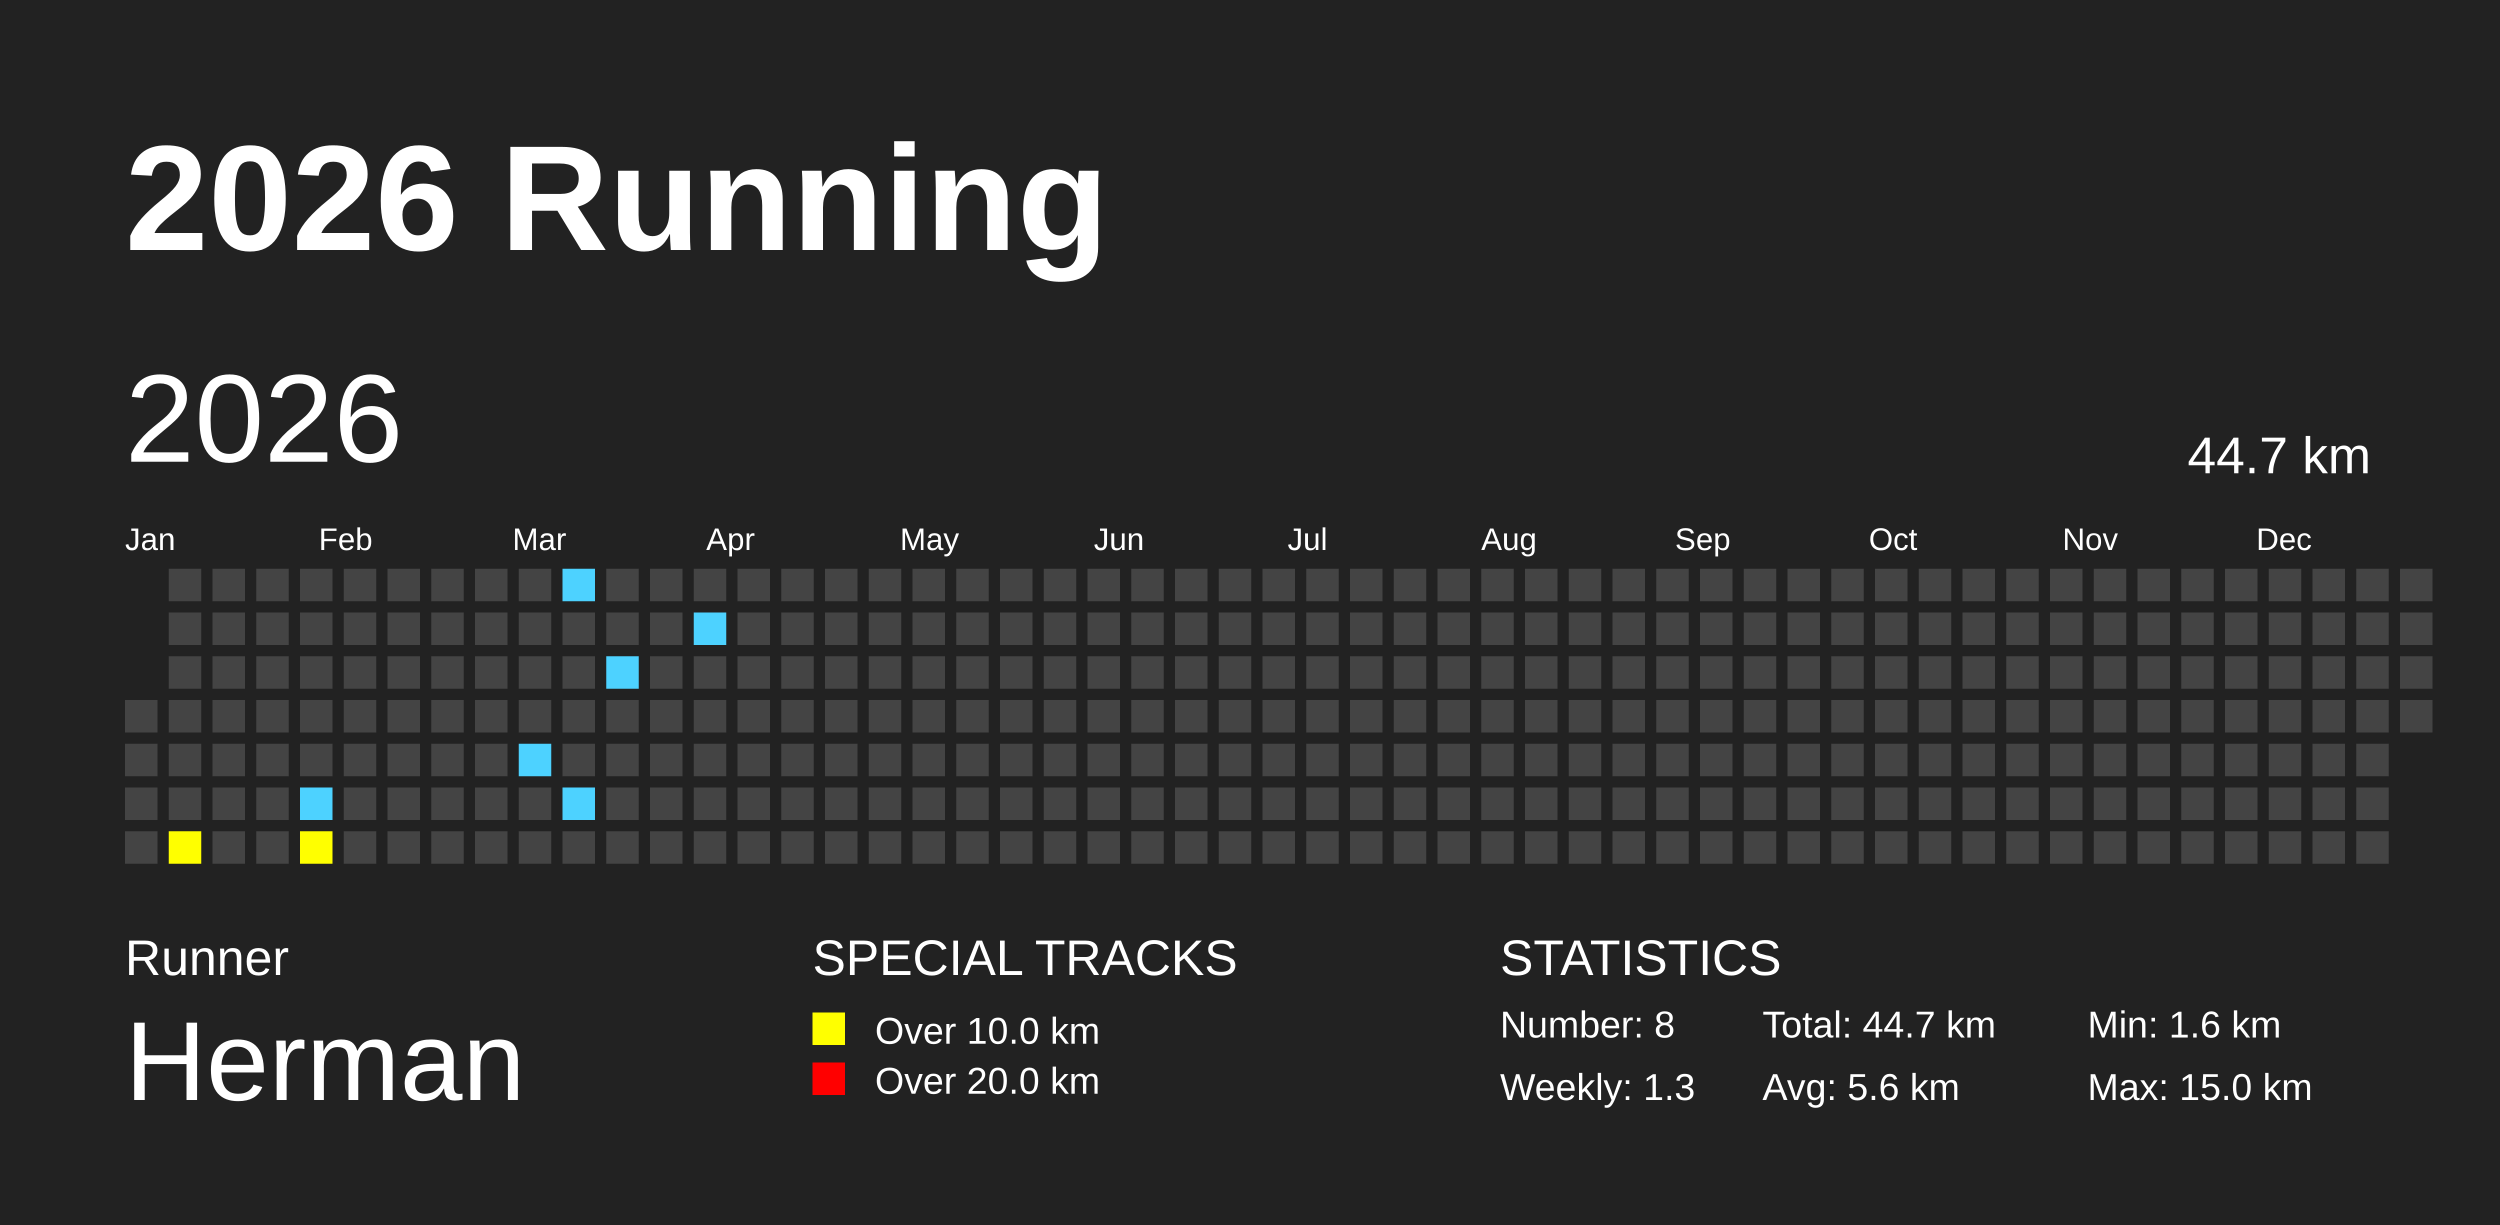
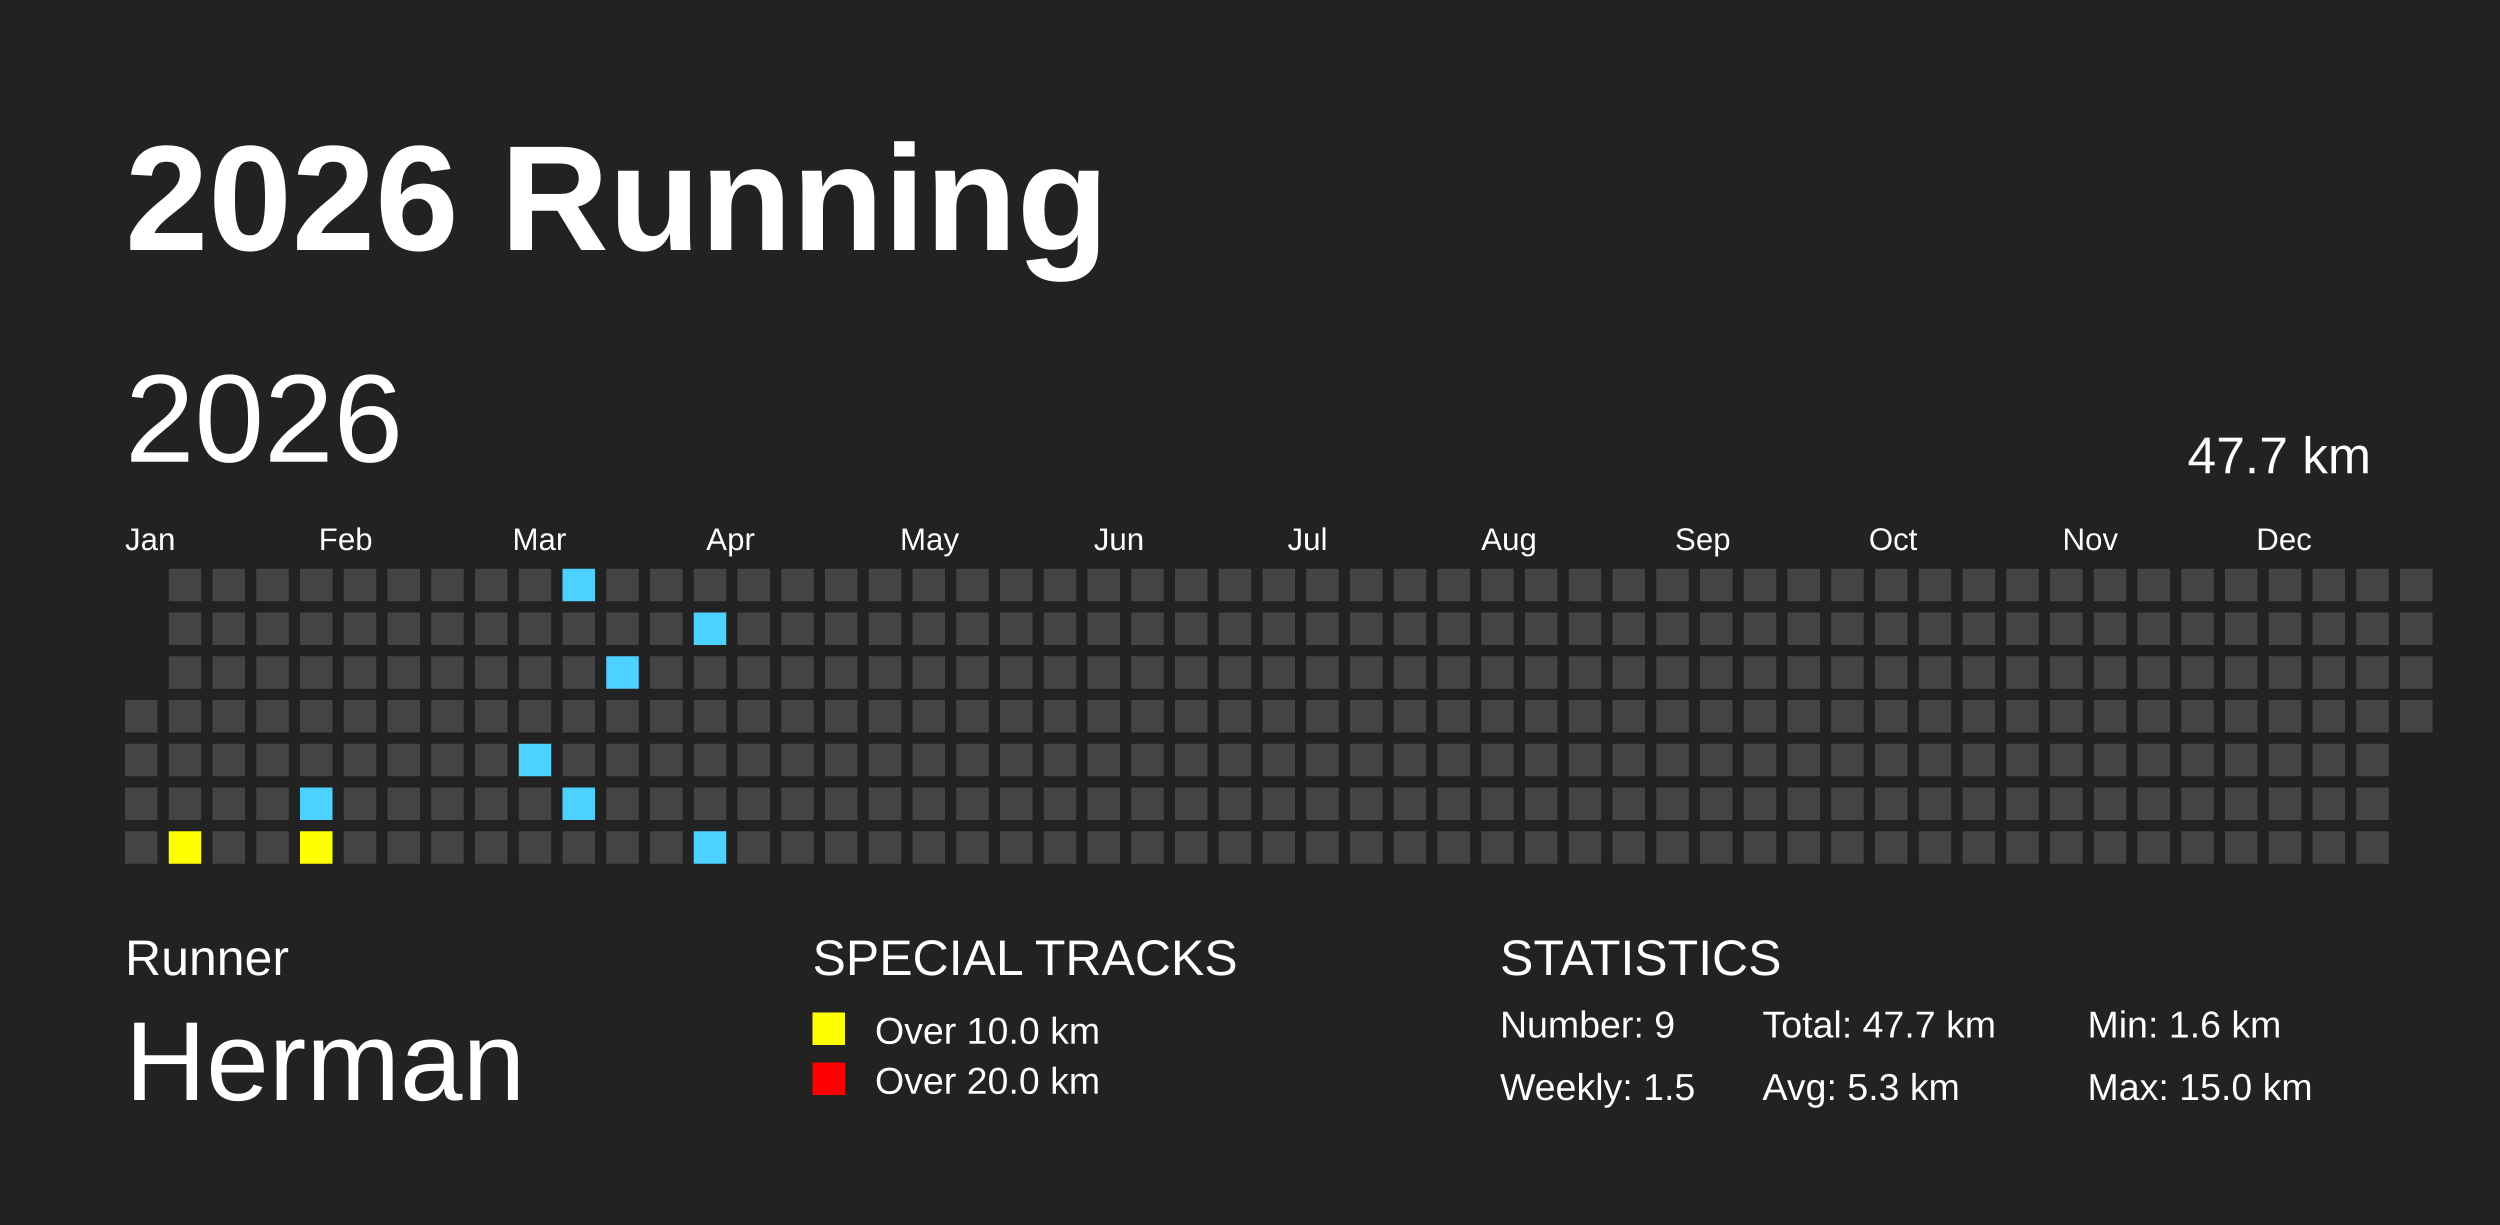
<svg xmlns="http://www.w3.org/2000/svg" baseProfile="full" height="98mm" version="1.1" viewBox="0,0,200,98" width="200mm">
  <defs />
  <rect fill="#222222" height="98" width="200" x="0" y="0" />
  <text fill="#FFFFFF" style="font-size:12px; font-family:Arial; font-weight:bold;" x="10" y="20">2026 Running</text>
  <text fill="#FFFFFF" style="font-size:4px; font-family:Arial" x="10" y="78">Runner</text>
  <text fill="#FFFFFF" style="font-size:9px; font-family:Arial" x="10" y="88">Herman</text>
  <text fill="#FFFFFF" style="font-size:4px; font-family:Arial" x="65" y="78">SPECIAL TRACKS</text>
  <rect fill="yellow" height="2.6" width="2.6" x="65" y="81" />
  <text fill="#FFFFFF" style="font-size:3px; font-family:Arial" x="70" y="83.5">Over 10.0 km</text>
  <rect fill="red" height="2.6" width="2.6" x="65" y="85" />
  <text fill="#FFFFFF" style="font-size:3px; font-family:Arial" x="70" y="87.5">Over 20.0 km</text>
  <text fill="#FFFFFF" style="font-size:4px; font-family:Arial" x="120" y="78">STATISTICS</text>
-   <text fill="#FFFFFF" style="font-size:3px; font-family:Arial" x="120" y="83">Number: 8</text>
-   <text fill="#FFFFFF" style="font-size:3px; font-family:Arial" x="120" y="88">Weekly: 1.3</text>
-   <text fill="#FFFFFF" style="font-size:3px; font-family:Arial" x="141" y="83">Total: 44.7 km</text>
-   <text fill="#FFFFFF" style="font-size:3px; font-family:Arial" x="141" y="88">Avg: 5.6 km</text>
+   <text fill="#FFFFFF" style="font-size:3px; font-family:Arial" x="120" y="83">Number: 9</text>
+   <text fill="#FFFFFF" style="font-size:3px; font-family:Arial" x="120" y="88">Weekly: 1.5</text>
+   <text fill="#FFFFFF" style="font-size:3px; font-family:Arial" x="141" y="83">Total: 47.7 km</text>
+   <text fill="#FFFFFF" style="font-size:3px; font-family:Arial" x="141" y="88">Avg: 5.3 km</text>
  <text fill="#FFFFFF" style="font-size:3px; font-family:Arial" x="167" y="83">Min: 1.6 km</text>
  <text fill="#FFFFFF" style="font-size:3px; font-family:Arial" x="167" y="88">Max: 15.0 km</text>
  <text dominant-baseline="hanging" fill="#FFFFFF" style="font-size:10.0px; font-family:Arial;" x="10" y="30">2026</text>
-   <text dominant-baseline="hanging" fill="#FFFFFF" style="font-size:4.125px; font-family:Arial;" x="175" y="35">44.7 km</text>
+   <text dominant-baseline="hanging" fill="#FFFFFF" style="font-size:4.125px; font-family:Arial;" x="175" y="35">47.7 km</text>
  <text fill="#FFFFFF" style="font-size:2.5px; font-family:Arial" x="10.0" y="44">Jan</text>
  <text fill="#FFFFFF" style="font-size:2.5px; font-family:Arial" x="25.5" y="44">Feb</text>
  <text fill="#FFFFFF" style="font-size:2.5px; font-family:Arial" x="41.0" y="44">Mar</text>
  <text fill="#FFFFFF" style="font-size:2.5px; font-family:Arial" x="56.5" y="44">Apr</text>
  <text fill="#FFFFFF" style="font-size:2.5px; font-family:Arial" x="72.0" y="44">May</text>
  <text fill="#FFFFFF" style="font-size:2.5px; font-family:Arial" x="87.5" y="44">Jun</text>
  <text fill="#FFFFFF" style="font-size:2.5px; font-family:Arial" x="103.0" y="44">Jul</text>
  <text fill="#FFFFFF" style="font-size:2.5px; font-family:Arial" x="118.5" y="44">Aug</text>
  <text fill="#FFFFFF" style="font-size:2.5px; font-family:Arial" x="134.0" y="44">Sep</text>
  <text fill="#FFFFFF" style="font-size:2.5px; font-family:Arial" x="149.5" y="44">Oct</text>
  <text fill="#FFFFFF" style="font-size:2.5px; font-family:Arial" x="165.0" y="44">Nov</text>
  <text fill="#FFFFFF" style="font-size:2.5px; font-family:Arial" x="180.5" y="44">Dec</text>
  <rect fill="#444444" height="2.6" width="2.6" x="10.0" y="56.0" />
  <rect fill="#444444" height="2.6" width="2.6" x="10.0" y="59.5" />
  <rect fill="#444444" height="2.6" width="2.6" x="10.0" y="63.0" />
  <rect fill="#444444" height="2.6" width="2.6" x="10.0" y="66.5" />
  <rect fill="#444444" height="2.6" width="2.6" x="13.5" y="45.5" />
  <rect fill="#444444" height="2.6" width="2.6" x="13.5" y="49.0" />
  <rect fill="#444444" height="2.6" width="2.6" x="13.5" y="52.5" />
  <rect fill="#444444" height="2.6" width="2.6" x="13.5" y="56.0" />
  <rect fill="#444444" height="2.6" width="2.6" x="13.5" y="59.5" />
  <rect fill="#444444" height="2.6" width="2.6" x="13.5" y="63.0" />
  <rect fill="yellow" height="2.6" width="2.6" x="13.5" y="66.5" />
  <rect fill="#444444" height="2.6" width="2.6" x="17.0" y="45.5" />
  <rect fill="#444444" height="2.6" width="2.6" x="17.0" y="49.0" />
  <rect fill="#444444" height="2.6" width="2.6" x="17.0" y="52.5" />
  <rect fill="#444444" height="2.6" width="2.6" x="17.0" y="56.0" />
  <rect fill="#444444" height="2.6" width="2.6" x="17.0" y="59.5" />
  <rect fill="#444444" height="2.6" width="2.6" x="17.0" y="63.0" />
  <rect fill="#444444" height="2.6" width="2.6" x="17.0" y="66.5" />
  <rect fill="#444444" height="2.6" width="2.6" x="20.5" y="45.5" />
  <rect fill="#444444" height="2.6" width="2.6" x="20.5" y="49.0" />
  <rect fill="#444444" height="2.6" width="2.6" x="20.5" y="52.5" />
  <rect fill="#444444" height="2.6" width="2.6" x="20.5" y="56.0" />
  <rect fill="#444444" height="2.6" width="2.6" x="20.5" y="59.5" />
  <rect fill="#444444" height="2.6" width="2.6" x="20.5" y="63.0" />
  <rect fill="#444444" height="2.6" width="2.6" x="20.5" y="66.5" />
  <rect fill="#444444" height="2.6" width="2.6" x="24.0" y="45.5" />
  <rect fill="#444444" height="2.6" width="2.6" x="24.0" y="49.0" />
  <rect fill="#444444" height="2.6" width="2.6" x="24.0" y="52.5" />
  <rect fill="#444444" height="2.6" width="2.6" x="24.0" y="56.0" />
  <rect fill="#444444" height="2.6" width="2.6" x="24.0" y="59.5" />
  <rect fill="#4DD2FF" height="2.6" width="2.6" x="24.0" y="63.0" />
  <rect fill="yellow" height="2.6" width="2.6" x="24.0" y="66.5" />
  <rect fill="#444444" height="2.6" width="2.6" x="27.5" y="45.5" />
  <rect fill="#444444" height="2.6" width="2.6" x="27.5" y="49.0" />
  <rect fill="#444444" height="2.6" width="2.6" x="27.5" y="52.5" />
  <rect fill="#444444" height="2.6" width="2.6" x="27.5" y="56.0" />
  <rect fill="#444444" height="2.6" width="2.6" x="27.5" y="59.5" />
  <rect fill="#444444" height="2.6" width="2.6" x="27.5" y="63.0" />
  <rect fill="#444444" height="2.6" width="2.6" x="27.5" y="66.5" />
  <rect fill="#444444" height="2.6" width="2.6" x="31.0" y="45.5" />
  <rect fill="#444444" height="2.6" width="2.6" x="31.0" y="49.0" />
  <rect fill="#444444" height="2.6" width="2.6" x="31.0" y="52.5" />
  <rect fill="#444444" height="2.6" width="2.6" x="31.0" y="56.0" />
  <rect fill="#444444" height="2.6" width="2.6" x="31.0" y="59.5" />
  <rect fill="#444444" height="2.6" width="2.6" x="31.0" y="63.0" />
  <rect fill="#444444" height="2.6" width="2.6" x="31.0" y="66.5" />
  <rect fill="#444444" height="2.6" width="2.6" x="34.5" y="45.5" />
  <rect fill="#444444" height="2.6" width="2.6" x="34.5" y="49.0" />
  <rect fill="#444444" height="2.6" width="2.6" x="34.5" y="52.5" />
  <rect fill="#444444" height="2.6" width="2.6" x="34.5" y="56.0" />
  <rect fill="#444444" height="2.6" width="2.6" x="34.5" y="59.5" />
  <rect fill="#444444" height="2.6" width="2.6" x="34.5" y="63.0" />
  <rect fill="#444444" height="2.6" width="2.6" x="34.5" y="66.5" />
  <rect fill="#444444" height="2.6" width="2.6" x="38.0" y="45.5" />
  <rect fill="#444444" height="2.6" width="2.6" x="38.0" y="49.0" />
  <rect fill="#444444" height="2.6" width="2.6" x="38.0" y="52.5" />
  <rect fill="#444444" height="2.6" width="2.6" x="38.0" y="56.0" />
  <rect fill="#444444" height="2.6" width="2.6" x="38.0" y="59.5" />
  <rect fill="#444444" height="2.6" width="2.6" x="38.0" y="63.0" />
  <rect fill="#444444" height="2.6" width="2.6" x="38.0" y="66.5" />
  <rect fill="#444444" height="2.6" width="2.6" x="41.5" y="45.5" />
  <rect fill="#444444" height="2.6" width="2.6" x="41.5" y="49.0" />
  <rect fill="#444444" height="2.6" width="2.6" x="41.5" y="52.5" />
  <rect fill="#444444" height="2.6" width="2.6" x="41.5" y="56.0" />
  <rect fill="#4DD2FF" height="2.6" width="2.6" x="41.5" y="59.5" />
  <rect fill="#444444" height="2.6" width="2.6" x="41.5" y="63.0" />
  <rect fill="#444444" height="2.6" width="2.6" x="41.5" y="66.5" />
  <rect fill="#4DD2FF" height="2.6" width="2.6" x="45.0" y="45.5" />
  <rect fill="#444444" height="2.6" width="2.6" x="45.0" y="49.0" />
  <rect fill="#444444" height="2.6" width="2.6" x="45.0" y="52.5" />
  <rect fill="#444444" height="2.6" width="2.6" x="45.0" y="56.0" />
  <rect fill="#444444" height="2.6" width="2.6" x="45.0" y="59.5" />
  <rect fill="#4DD2FF" height="2.6" width="2.6" x="45.0" y="63.0" />
  <rect fill="#444444" height="2.6" width="2.6" x="45.0" y="66.5" />
  <rect fill="#444444" height="2.6" width="2.6" x="48.5" y="45.5" />
  <rect fill="#444444" height="2.6" width="2.6" x="48.5" y="49.0" />
  <rect fill="#4DD2FF" height="2.6" width="2.6" x="48.5" y="52.5" />
  <rect fill="#444444" height="2.6" width="2.6" x="48.5" y="56.0" />
  <rect fill="#444444" height="2.6" width="2.6" x="48.5" y="59.5" />
  <rect fill="#444444" height="2.6" width="2.6" x="48.5" y="63.0" />
  <rect fill="#444444" height="2.6" width="2.6" x="48.5" y="66.5" />
  <rect fill="#444444" height="2.6" width="2.6" x="52.0" y="45.5" />
  <rect fill="#444444" height="2.6" width="2.6" x="52.0" y="49.0" />
  <rect fill="#444444" height="2.6" width="2.6" x="52.0" y="52.5" />
  <rect fill="#444444" height="2.6" width="2.6" x="52.0" y="56.0" />
  <rect fill="#444444" height="2.6" width="2.6" x="52.0" y="59.5" />
  <rect fill="#444444" height="2.6" width="2.6" x="52.0" y="63.0" />
  <rect fill="#444444" height="2.6" width="2.6" x="52.0" y="66.5" />
  <rect fill="#444444" height="2.6" width="2.6" x="55.5" y="45.5" />
  <rect fill="#4DD2FF" height="2.6" width="2.6" x="55.5" y="49.0" />
  <rect fill="#444444" height="2.6" width="2.6" x="55.5" y="52.5" />
  <rect fill="#444444" height="2.6" width="2.6" x="55.5" y="56.0" />
  <rect fill="#444444" height="2.6" width="2.6" x="55.5" y="59.5" />
  <rect fill="#444444" height="2.6" width="2.6" x="55.5" y="63.0" />
-   <rect fill="#444444" height="2.6" width="2.6" x="55.5" y="66.5" />
+   <rect fill="#4DD2FF" height="2.6" width="2.6" x="55.5" y="66.5" />
  <rect fill="#444444" height="2.6" width="2.6" x="59.0" y="45.5" />
  <rect fill="#444444" height="2.6" width="2.6" x="59.0" y="49.0" />
  <rect fill="#444444" height="2.6" width="2.6" x="59.0" y="52.5" />
  <rect fill="#444444" height="2.6" width="2.6" x="59.0" y="56.0" />
  <rect fill="#444444" height="2.6" width="2.6" x="59.0" y="59.5" />
  <rect fill="#444444" height="2.6" width="2.6" x="59.0" y="63.0" />
  <rect fill="#444444" height="2.6" width="2.6" x="59.0" y="66.5" />
  <rect fill="#444444" height="2.6" width="2.6" x="62.5" y="45.5" />
  <rect fill="#444444" height="2.6" width="2.6" x="62.5" y="49.0" />
  <rect fill="#444444" height="2.6" width="2.6" x="62.5" y="52.5" />
  <rect fill="#444444" height="2.6" width="2.6" x="62.5" y="56.0" />
  <rect fill="#444444" height="2.6" width="2.6" x="62.5" y="59.5" />
  <rect fill="#444444" height="2.6" width="2.6" x="62.5" y="63.0" />
  <rect fill="#444444" height="2.6" width="2.6" x="62.5" y="66.5" />
  <rect fill="#444444" height="2.6" width="2.6" x="66.0" y="45.5" />
  <rect fill="#444444" height="2.6" width="2.6" x="66.0" y="49.0" />
  <rect fill="#444444" height="2.6" width="2.6" x="66.0" y="52.5" />
  <rect fill="#444444" height="2.6" width="2.6" x="66.0" y="56.0" />
  <rect fill="#444444" height="2.6" width="2.6" x="66.0" y="59.5" />
  <rect fill="#444444" height="2.6" width="2.6" x="66.0" y="63.0" />
  <rect fill="#444444" height="2.6" width="2.6" x="66.0" y="66.5" />
  <rect fill="#444444" height="2.6" width="2.6" x="69.5" y="45.5" />
  <rect fill="#444444" height="2.6" width="2.6" x="69.5" y="49.0" />
  <rect fill="#444444" height="2.6" width="2.6" x="69.5" y="52.5" />
  <rect fill="#444444" height="2.6" width="2.6" x="69.5" y="56.0" />
  <rect fill="#444444" height="2.6" width="2.6" x="69.5" y="59.5" />
  <rect fill="#444444" height="2.6" width="2.6" x="69.5" y="63.0" />
  <rect fill="#444444" height="2.6" width="2.6" x="69.5" y="66.5" />
  <rect fill="#444444" height="2.6" width="2.6" x="73.0" y="45.5" />
  <rect fill="#444444" height="2.6" width="2.6" x="73.0" y="49.0" />
  <rect fill="#444444" height="2.6" width="2.6" x="73.0" y="52.5" />
  <rect fill="#444444" height="2.6" width="2.6" x="73.0" y="56.0" />
  <rect fill="#444444" height="2.6" width="2.6" x="73.0" y="59.5" />
  <rect fill="#444444" height="2.6" width="2.6" x="73.0" y="63.0" />
  <rect fill="#444444" height="2.6" width="2.6" x="73.0" y="66.5" />
  <rect fill="#444444" height="2.6" width="2.6" x="76.5" y="45.5" />
  <rect fill="#444444" height="2.6" width="2.6" x="76.5" y="49.0" />
  <rect fill="#444444" height="2.6" width="2.6" x="76.5" y="52.5" />
  <rect fill="#444444" height="2.6" width="2.6" x="76.5" y="56.0" />
  <rect fill="#444444" height="2.6" width="2.6" x="76.5" y="59.5" />
  <rect fill="#444444" height="2.6" width="2.6" x="76.5" y="63.0" />
  <rect fill="#444444" height="2.6" width="2.6" x="76.5" y="66.5" />
  <rect fill="#444444" height="2.6" width="2.6" x="80.0" y="45.5" />
  <rect fill="#444444" height="2.6" width="2.6" x="80.0" y="49.0" />
  <rect fill="#444444" height="2.6" width="2.6" x="80.0" y="52.5" />
  <rect fill="#444444" height="2.6" width="2.6" x="80.0" y="56.0" />
  <rect fill="#444444" height="2.6" width="2.6" x="80.0" y="59.5" />
  <rect fill="#444444" height="2.6" width="2.6" x="80.0" y="63.0" />
  <rect fill="#444444" height="2.6" width="2.6" x="80.0" y="66.5" />
  <rect fill="#444444" height="2.6" width="2.6" x="83.5" y="45.5" />
  <rect fill="#444444" height="2.6" width="2.6" x="83.5" y="49.0" />
  <rect fill="#444444" height="2.6" width="2.6" x="83.5" y="52.5" />
  <rect fill="#444444" height="2.6" width="2.6" x="83.5" y="56.0" />
  <rect fill="#444444" height="2.6" width="2.6" x="83.5" y="59.5" />
  <rect fill="#444444" height="2.6" width="2.6" x="83.5" y="63.0" />
  <rect fill="#444444" height="2.6" width="2.6" x="83.5" y="66.5" />
  <rect fill="#444444" height="2.6" width="2.6" x="87.0" y="45.5" />
  <rect fill="#444444" height="2.6" width="2.6" x="87.0" y="49.0" />
  <rect fill="#444444" height="2.6" width="2.6" x="87.0" y="52.5" />
  <rect fill="#444444" height="2.6" width="2.6" x="87.0" y="56.0" />
  <rect fill="#444444" height="2.6" width="2.6" x="87.0" y="59.5" />
  <rect fill="#444444" height="2.6" width="2.6" x="87.0" y="63.0" />
  <rect fill="#444444" height="2.6" width="2.6" x="87.0" y="66.5" />
  <rect fill="#444444" height="2.6" width="2.6" x="90.5" y="45.5" />
  <rect fill="#444444" height="2.6" width="2.6" x="90.5" y="49.0" />
  <rect fill="#444444" height="2.6" width="2.6" x="90.5" y="52.5" />
  <rect fill="#444444" height="2.6" width="2.6" x="90.5" y="56.0" />
  <rect fill="#444444" height="2.6" width="2.6" x="90.5" y="59.5" />
  <rect fill="#444444" height="2.6" width="2.6" x="90.5" y="63.0" />
  <rect fill="#444444" height="2.6" width="2.6" x="90.5" y="66.5" />
  <rect fill="#444444" height="2.6" width="2.6" x="94.0" y="45.5" />
  <rect fill="#444444" height="2.6" width="2.6" x="94.0" y="49.0" />
  <rect fill="#444444" height="2.6" width="2.6" x="94.0" y="52.5" />
  <rect fill="#444444" height="2.6" width="2.6" x="94.0" y="56.0" />
  <rect fill="#444444" height="2.6" width="2.6" x="94.0" y="59.5" />
  <rect fill="#444444" height="2.6" width="2.6" x="94.0" y="63.0" />
  <rect fill="#444444" height="2.6" width="2.6" x="94.0" y="66.5" />
  <rect fill="#444444" height="2.6" width="2.6" x="97.5" y="45.5" />
  <rect fill="#444444" height="2.6" width="2.6" x="97.5" y="49.0" />
  <rect fill="#444444" height="2.6" width="2.6" x="97.5" y="52.5" />
  <rect fill="#444444" height="2.6" width="2.6" x="97.5" y="56.0" />
  <rect fill="#444444" height="2.6" width="2.6" x="97.5" y="59.5" />
  <rect fill="#444444" height="2.6" width="2.6" x="97.5" y="63.0" />
  <rect fill="#444444" height="2.6" width="2.6" x="97.5" y="66.5" />
  <rect fill="#444444" height="2.6" width="2.6" x="101.0" y="45.5" />
  <rect fill="#444444" height="2.6" width="2.6" x="101.0" y="49.0" />
  <rect fill="#444444" height="2.6" width="2.6" x="101.0" y="52.5" />
  <rect fill="#444444" height="2.6" width="2.6" x="101.0" y="56.0" />
  <rect fill="#444444" height="2.6" width="2.6" x="101.0" y="59.5" />
  <rect fill="#444444" height="2.6" width="2.6" x="101.0" y="63.0" />
  <rect fill="#444444" height="2.6" width="2.6" x="101.0" y="66.5" />
  <rect fill="#444444" height="2.6" width="2.6" x="104.5" y="45.5" />
  <rect fill="#444444" height="2.6" width="2.6" x="104.5" y="49.0" />
  <rect fill="#444444" height="2.6" width="2.6" x="104.5" y="52.5" />
  <rect fill="#444444" height="2.6" width="2.6" x="104.5" y="56.0" />
  <rect fill="#444444" height="2.6" width="2.6" x="104.5" y="59.5" />
  <rect fill="#444444" height="2.6" width="2.6" x="104.5" y="63.0" />
  <rect fill="#444444" height="2.6" width="2.6" x="104.5" y="66.5" />
  <rect fill="#444444" height="2.6" width="2.6" x="108.0" y="45.5" />
  <rect fill="#444444" height="2.6" width="2.6" x="108.0" y="49.0" />
  <rect fill="#444444" height="2.6" width="2.6" x="108.0" y="52.5" />
  <rect fill="#444444" height="2.6" width="2.6" x="108.0" y="56.0" />
  <rect fill="#444444" height="2.6" width="2.6" x="108.0" y="59.5" />
  <rect fill="#444444" height="2.6" width="2.6" x="108.0" y="63.0" />
  <rect fill="#444444" height="2.6" width="2.6" x="108.0" y="66.5" />
  <rect fill="#444444" height="2.6" width="2.6" x="111.5" y="45.5" />
  <rect fill="#444444" height="2.6" width="2.6" x="111.5" y="49.0" />
  <rect fill="#444444" height="2.6" width="2.6" x="111.5" y="52.5" />
  <rect fill="#444444" height="2.6" width="2.6" x="111.5" y="56.0" />
  <rect fill="#444444" height="2.6" width="2.6" x="111.5" y="59.5" />
  <rect fill="#444444" height="2.6" width="2.6" x="111.5" y="63.0" />
  <rect fill="#444444" height="2.6" width="2.6" x="111.5" y="66.5" />
  <rect fill="#444444" height="2.6" width="2.6" x="115.0" y="45.5" />
  <rect fill="#444444" height="2.6" width="2.6" x="115.0" y="49.0" />
  <rect fill="#444444" height="2.6" width="2.6" x="115.0" y="52.5" />
  <rect fill="#444444" height="2.6" width="2.6" x="115.0" y="56.0" />
  <rect fill="#444444" height="2.6" width="2.6" x="115.0" y="59.5" />
  <rect fill="#444444" height="2.6" width="2.6" x="115.0" y="63.0" />
  <rect fill="#444444" height="2.6" width="2.6" x="115.0" y="66.5" />
  <rect fill="#444444" height="2.6" width="2.6" x="118.5" y="45.5" />
  <rect fill="#444444" height="2.6" width="2.6" x="118.5" y="49.0" />
  <rect fill="#444444" height="2.6" width="2.6" x="118.5" y="52.5" />
  <rect fill="#444444" height="2.6" width="2.6" x="118.5" y="56.0" />
  <rect fill="#444444" height="2.6" width="2.6" x="118.5" y="59.5" />
  <rect fill="#444444" height="2.6" width="2.6" x="118.5" y="63.0" />
  <rect fill="#444444" height="2.6" width="2.6" x="118.5" y="66.5" />
  <rect fill="#444444" height="2.6" width="2.6" x="122.0" y="45.5" />
  <rect fill="#444444" height="2.6" width="2.6" x="122.0" y="49.0" />
  <rect fill="#444444" height="2.6" width="2.6" x="122.0" y="52.5" />
  <rect fill="#444444" height="2.6" width="2.6" x="122.0" y="56.0" />
  <rect fill="#444444" height="2.6" width="2.6" x="122.0" y="59.5" />
  <rect fill="#444444" height="2.6" width="2.6" x="122.0" y="63.0" />
  <rect fill="#444444" height="2.6" width="2.6" x="122.0" y="66.5" />
  <rect fill="#444444" height="2.6" width="2.6" x="125.5" y="45.5" />
  <rect fill="#444444" height="2.6" width="2.6" x="125.5" y="49.0" />
  <rect fill="#444444" height="2.6" width="2.6" x="125.5" y="52.5" />
  <rect fill="#444444" height="2.6" width="2.6" x="125.5" y="56.0" />
  <rect fill="#444444" height="2.6" width="2.6" x="125.5" y="59.5" />
  <rect fill="#444444" height="2.6" width="2.6" x="125.5" y="63.0" />
  <rect fill="#444444" height="2.6" width="2.6" x="125.5" y="66.5" />
  <rect fill="#444444" height="2.6" width="2.6" x="129.0" y="45.5" />
  <rect fill="#444444" height="2.6" width="2.6" x="129.0" y="49.0" />
  <rect fill="#444444" height="2.6" width="2.6" x="129.0" y="52.5" />
  <rect fill="#444444" height="2.6" width="2.6" x="129.0" y="56.0" />
  <rect fill="#444444" height="2.6" width="2.6" x="129.0" y="59.5" />
  <rect fill="#444444" height="2.6" width="2.6" x="129.0" y="63.0" />
  <rect fill="#444444" height="2.6" width="2.6" x="129.0" y="66.5" />
  <rect fill="#444444" height="2.6" width="2.6" x="132.5" y="45.5" />
  <rect fill="#444444" height="2.6" width="2.6" x="132.5" y="49.0" />
  <rect fill="#444444" height="2.6" width="2.6" x="132.5" y="52.5" />
  <rect fill="#444444" height="2.6" width="2.6" x="132.5" y="56.0" />
  <rect fill="#444444" height="2.6" width="2.6" x="132.5" y="59.5" />
  <rect fill="#444444" height="2.6" width="2.6" x="132.5" y="63.0" />
  <rect fill="#444444" height="2.6" width="2.6" x="132.5" y="66.5" />
  <rect fill="#444444" height="2.6" width="2.6" x="136.0" y="45.5" />
  <rect fill="#444444" height="2.6" width="2.6" x="136.0" y="49.0" />
  <rect fill="#444444" height="2.6" width="2.6" x="136.0" y="52.5" />
  <rect fill="#444444" height="2.6" width="2.6" x="136.0" y="56.0" />
  <rect fill="#444444" height="2.6" width="2.6" x="136.0" y="59.5" />
  <rect fill="#444444" height="2.6" width="2.6" x="136.0" y="63.0" />
  <rect fill="#444444" height="2.6" width="2.6" x="136.0" y="66.5" />
  <rect fill="#444444" height="2.6" width="2.6" x="139.5" y="45.5" />
  <rect fill="#444444" height="2.6" width="2.6" x="139.5" y="49.0" />
  <rect fill="#444444" height="2.6" width="2.6" x="139.5" y="52.5" />
  <rect fill="#444444" height="2.6" width="2.6" x="139.5" y="56.0" />
  <rect fill="#444444" height="2.6" width="2.6" x="139.5" y="59.5" />
  <rect fill="#444444" height="2.6" width="2.6" x="139.5" y="63.0" />
  <rect fill="#444444" height="2.6" width="2.6" x="139.5" y="66.5" />
  <rect fill="#444444" height="2.6" width="2.6" x="143.0" y="45.5" />
  <rect fill="#444444" height="2.6" width="2.6" x="143.0" y="49.0" />
  <rect fill="#444444" height="2.6" width="2.6" x="143.0" y="52.5" />
  <rect fill="#444444" height="2.6" width="2.6" x="143.0" y="56.0" />
  <rect fill="#444444" height="2.6" width="2.6" x="143.0" y="59.5" />
  <rect fill="#444444" height="2.6" width="2.6" x="143.0" y="63.0" />
  <rect fill="#444444" height="2.6" width="2.6" x="143.0" y="66.5" />
  <rect fill="#444444" height="2.6" width="2.6" x="146.5" y="45.5" />
  <rect fill="#444444" height="2.6" width="2.6" x="146.5" y="49.0" />
  <rect fill="#444444" height="2.6" width="2.6" x="146.5" y="52.5" />
  <rect fill="#444444" height="2.6" width="2.6" x="146.5" y="56.0" />
  <rect fill="#444444" height="2.6" width="2.6" x="146.5" y="59.5" />
  <rect fill="#444444" height="2.6" width="2.6" x="146.5" y="63.0" />
  <rect fill="#444444" height="2.6" width="2.6" x="146.5" y="66.5" />
  <rect fill="#444444" height="2.6" width="2.6" x="150.0" y="45.5" />
  <rect fill="#444444" height="2.6" width="2.6" x="150.0" y="49.0" />
  <rect fill="#444444" height="2.6" width="2.6" x="150.0" y="52.5" />
  <rect fill="#444444" height="2.6" width="2.6" x="150.0" y="56.0" />
  <rect fill="#444444" height="2.6" width="2.6" x="150.0" y="59.5" />
  <rect fill="#444444" height="2.6" width="2.6" x="150.0" y="63.0" />
  <rect fill="#444444" height="2.6" width="2.6" x="150.0" y="66.5" />
  <rect fill="#444444" height="2.6" width="2.6" x="153.5" y="45.5" />
  <rect fill="#444444" height="2.6" width="2.6" x="153.5" y="49.0" />
  <rect fill="#444444" height="2.6" width="2.6" x="153.5" y="52.5" />
  <rect fill="#444444" height="2.6" width="2.6" x="153.5" y="56.0" />
  <rect fill="#444444" height="2.6" width="2.6" x="153.5" y="59.5" />
  <rect fill="#444444" height="2.6" width="2.6" x="153.5" y="63.0" />
  <rect fill="#444444" height="2.6" width="2.6" x="153.5" y="66.5" />
  <rect fill="#444444" height="2.6" width="2.6" x="157.0" y="45.5" />
  <rect fill="#444444" height="2.6" width="2.6" x="157.0" y="49.0" />
  <rect fill="#444444" height="2.6" width="2.6" x="157.0" y="52.5" />
  <rect fill="#444444" height="2.6" width="2.6" x="157.0" y="56.0" />
  <rect fill="#444444" height="2.6" width="2.6" x="157.0" y="59.5" />
  <rect fill="#444444" height="2.6" width="2.6" x="157.0" y="63.0" />
  <rect fill="#444444" height="2.6" width="2.6" x="157.0" y="66.5" />
  <rect fill="#444444" height="2.6" width="2.6" x="160.5" y="45.5" />
  <rect fill="#444444" height="2.6" width="2.6" x="160.5" y="49.0" />
  <rect fill="#444444" height="2.6" width="2.6" x="160.5" y="52.5" />
  <rect fill="#444444" height="2.6" width="2.6" x="160.5" y="56.0" />
  <rect fill="#444444" height="2.6" width="2.6" x="160.5" y="59.5" />
  <rect fill="#444444" height="2.6" width="2.6" x="160.5" y="63.0" />
  <rect fill="#444444" height="2.6" width="2.6" x="160.5" y="66.5" />
  <rect fill="#444444" height="2.6" width="2.6" x="164.0" y="45.5" />
  <rect fill="#444444" height="2.6" width="2.6" x="164.0" y="49.0" />
  <rect fill="#444444" height="2.6" width="2.6" x="164.0" y="52.5" />
  <rect fill="#444444" height="2.6" width="2.6" x="164.0" y="56.0" />
  <rect fill="#444444" height="2.6" width="2.6" x="164.0" y="59.5" />
  <rect fill="#444444" height="2.6" width="2.6" x="164.0" y="63.0" />
  <rect fill="#444444" height="2.6" width="2.6" x="164.0" y="66.5" />
  <rect fill="#444444" height="2.6" width="2.6" x="167.5" y="45.5" />
  <rect fill="#444444" height="2.6" width="2.6" x="167.5" y="49.0" />
  <rect fill="#444444" height="2.6" width="2.6" x="167.5" y="52.5" />
  <rect fill="#444444" height="2.6" width="2.6" x="167.5" y="56.0" />
  <rect fill="#444444" height="2.6" width="2.6" x="167.5" y="59.5" />
  <rect fill="#444444" height="2.6" width="2.6" x="167.5" y="63.0" />
  <rect fill="#444444" height="2.6" width="2.6" x="167.5" y="66.5" />
  <rect fill="#444444" height="2.6" width="2.6" x="171.0" y="45.5" />
  <rect fill="#444444" height="2.6" width="2.6" x="171.0" y="49.0" />
  <rect fill="#444444" height="2.6" width="2.6" x="171.0" y="52.5" />
  <rect fill="#444444" height="2.6" width="2.6" x="171.0" y="56.0" />
  <rect fill="#444444" height="2.6" width="2.6" x="171.0" y="59.5" />
  <rect fill="#444444" height="2.6" width="2.6" x="171.0" y="63.0" />
  <rect fill="#444444" height="2.6" width="2.6" x="171.0" y="66.5" />
  <rect fill="#444444" height="2.6" width="2.6" x="174.5" y="45.5" />
  <rect fill="#444444" height="2.6" width="2.6" x="174.5" y="49.0" />
  <rect fill="#444444" height="2.6" width="2.6" x="174.5" y="52.5" />
  <rect fill="#444444" height="2.6" width="2.6" x="174.5" y="56.0" />
  <rect fill="#444444" height="2.6" width="2.6" x="174.5" y="59.5" />
  <rect fill="#444444" height="2.6" width="2.6" x="174.5" y="63.0" />
  <rect fill="#444444" height="2.6" width="2.6" x="174.5" y="66.5" />
  <rect fill="#444444" height="2.6" width="2.6" x="178.0" y="45.5" />
  <rect fill="#444444" height="2.6" width="2.6" x="178.0" y="49.0" />
  <rect fill="#444444" height="2.6" width="2.6" x="178.0" y="52.5" />
  <rect fill="#444444" height="2.6" width="2.6" x="178.0" y="56.0" />
  <rect fill="#444444" height="2.6" width="2.6" x="178.0" y="59.5" />
  <rect fill="#444444" height="2.6" width="2.6" x="178.0" y="63.0" />
  <rect fill="#444444" height="2.6" width="2.6" x="178.0" y="66.5" />
  <rect fill="#444444" height="2.6" width="2.6" x="181.5" y="45.5" />
  <rect fill="#444444" height="2.6" width="2.6" x="181.5" y="49.0" />
  <rect fill="#444444" height="2.6" width="2.6" x="181.5" y="52.5" />
  <rect fill="#444444" height="2.6" width="2.6" x="181.5" y="56.0" />
  <rect fill="#444444" height="2.6" width="2.6" x="181.5" y="59.5" />
  <rect fill="#444444" height="2.6" width="2.6" x="181.5" y="63.0" />
  <rect fill="#444444" height="2.6" width="2.6" x="181.5" y="66.5" />
  <rect fill="#444444" height="2.6" width="2.6" x="185.0" y="45.5" />
  <rect fill="#444444" height="2.6" width="2.6" x="185.0" y="49.0" />
  <rect fill="#444444" height="2.6" width="2.6" x="185.0" y="52.5" />
  <rect fill="#444444" height="2.6" width="2.6" x="185.0" y="56.0" />
  <rect fill="#444444" height="2.6" width="2.6" x="185.0" y="59.5" />
  <rect fill="#444444" height="2.6" width="2.6" x="185.0" y="63.0" />
  <rect fill="#444444" height="2.6" width="2.6" x="185.0" y="66.5" />
  <rect fill="#444444" height="2.6" width="2.6" x="188.5" y="45.5" />
  <rect fill="#444444" height="2.6" width="2.6" x="188.5" y="49.0" />
  <rect fill="#444444" height="2.6" width="2.6" x="188.5" y="52.5" />
  <rect fill="#444444" height="2.6" width="2.6" x="188.5" y="56.0" />
  <rect fill="#444444" height="2.6" width="2.6" x="188.5" y="59.5" />
  <rect fill="#444444" height="2.6" width="2.6" x="188.5" y="63.0" />
  <rect fill="#444444" height="2.6" width="2.6" x="188.5" y="66.5" />
  <rect fill="#444444" height="2.6" width="2.6" x="192.0" y="45.5" />
  <rect fill="#444444" height="2.6" width="2.6" x="192.0" y="49.0" />
  <rect fill="#444444" height="2.6" width="2.6" x="192.0" y="52.5" />
  <rect fill="#444444" height="2.6" width="2.6" x="192.0" y="56.0" />
</svg>
